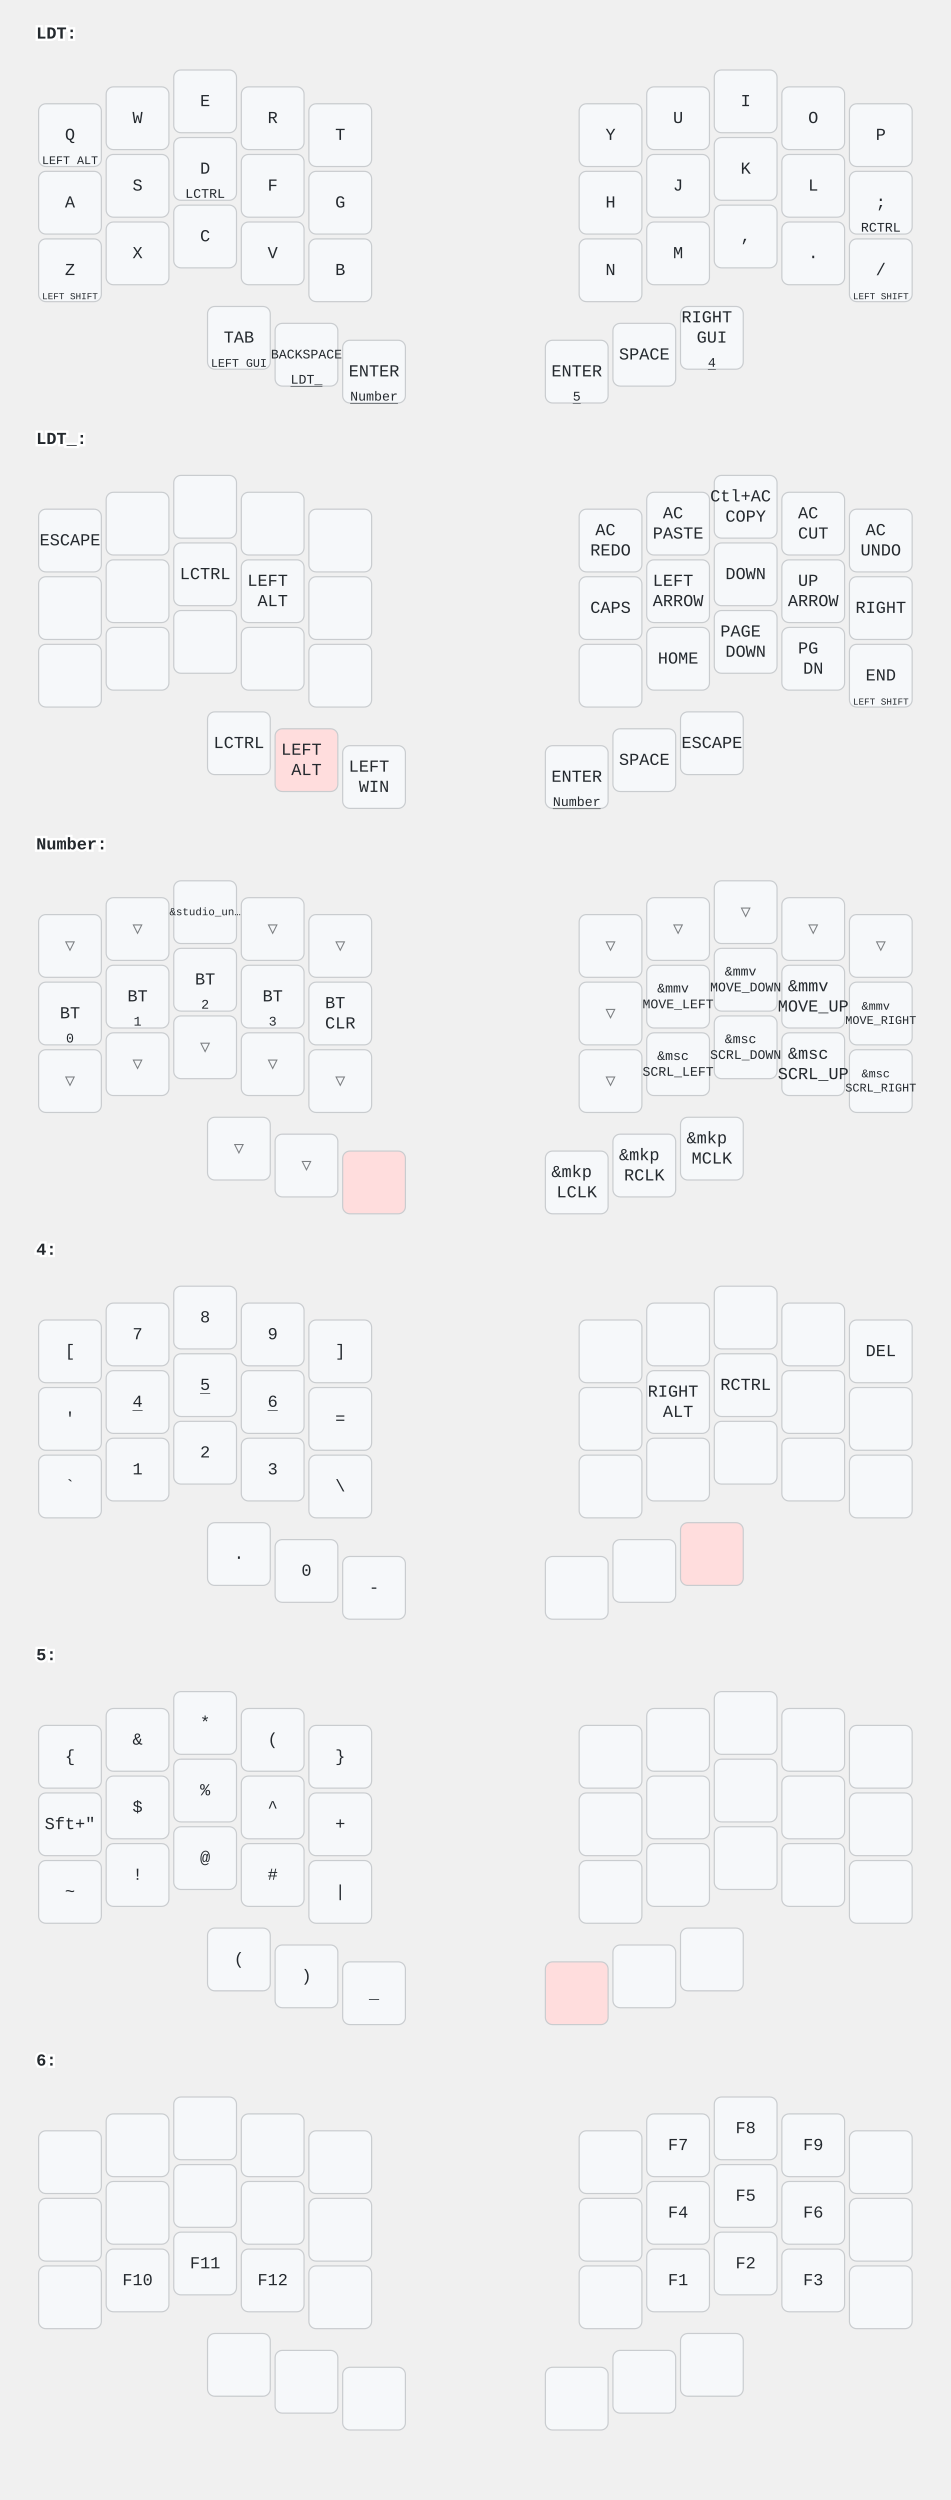
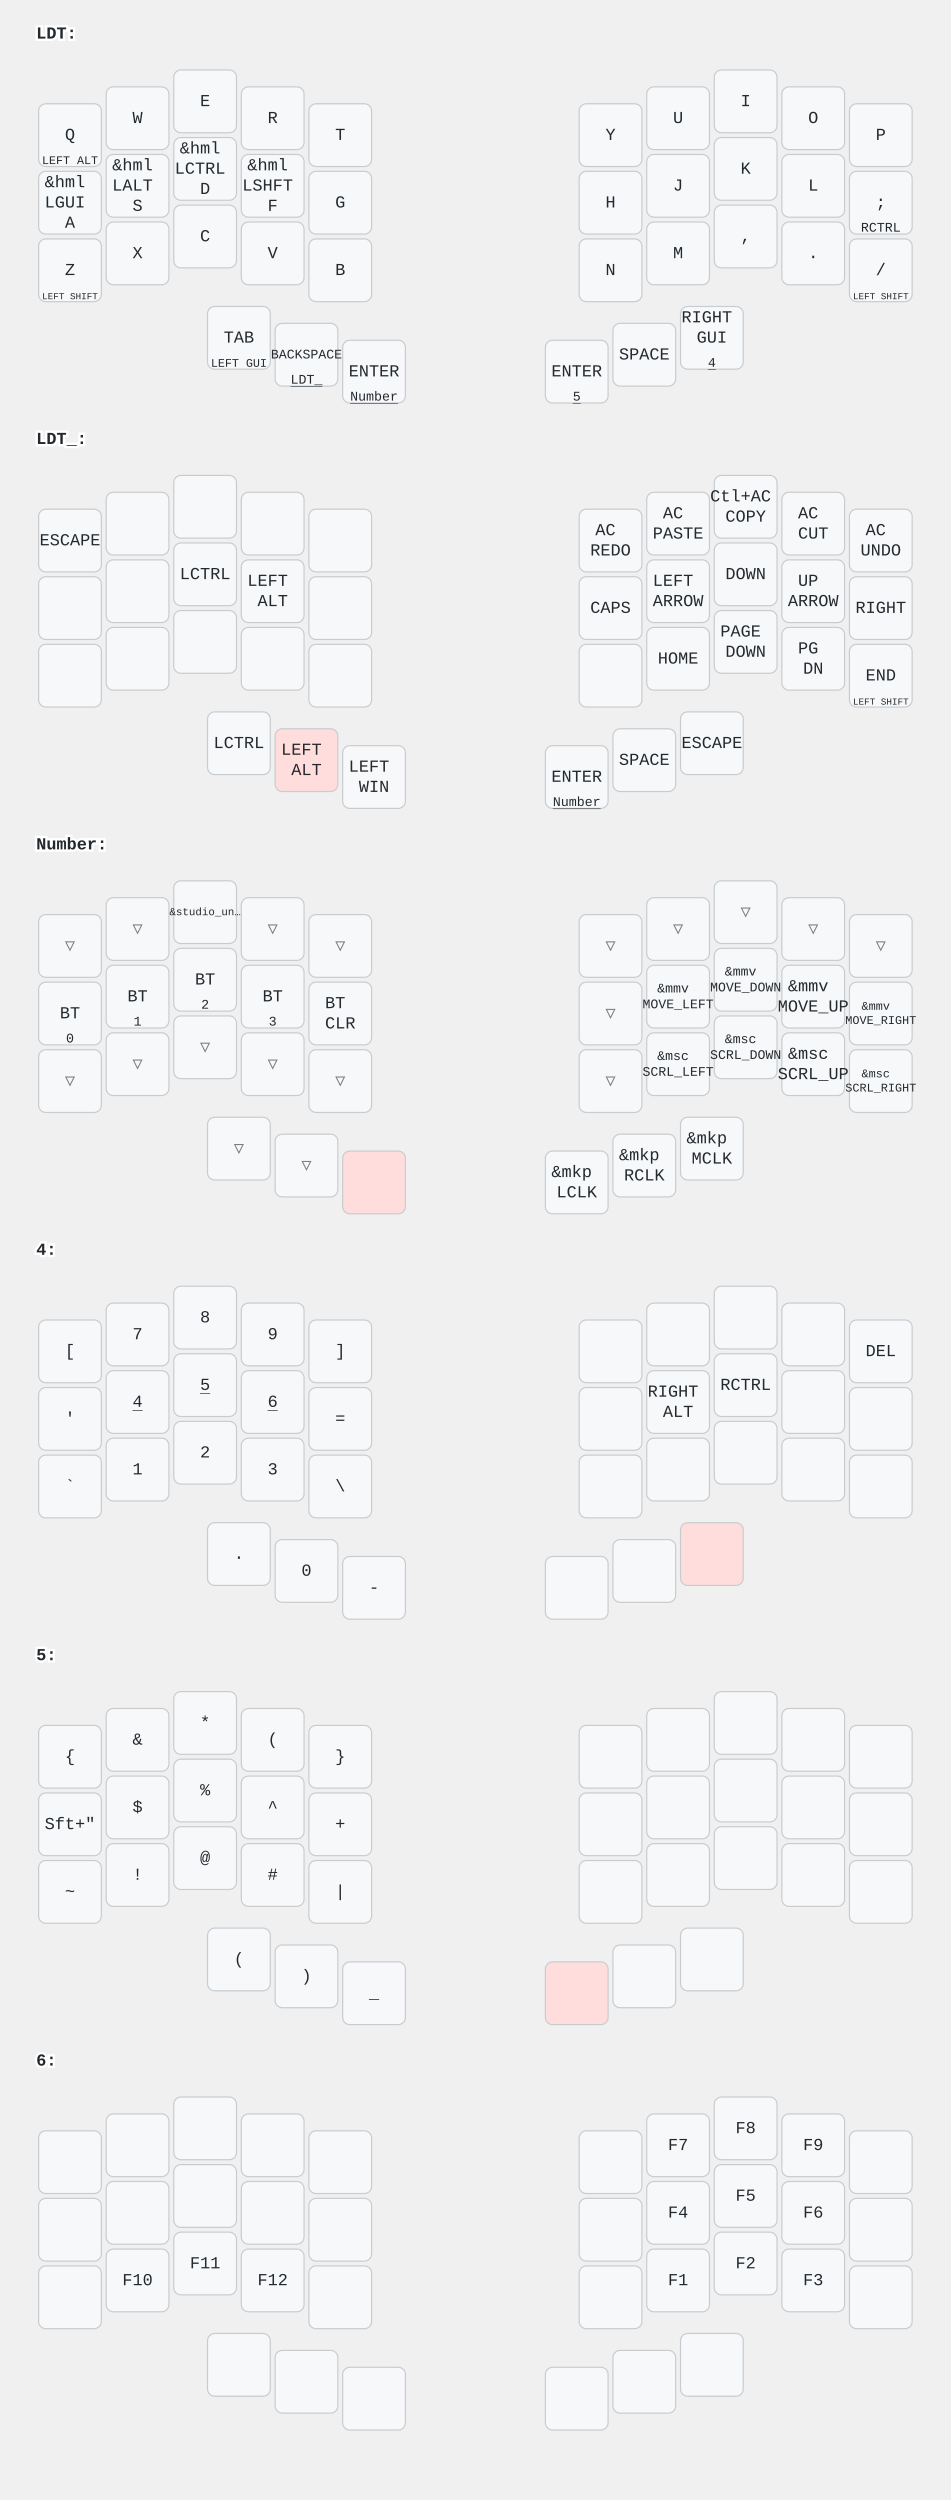
<svg xmlns="http://www.w3.org/2000/svg" width="788" height="2072" viewBox="0 0 788 2072" class="keymap">
  <style>/* inherit to force styles through use tags */
svg path {
    fill: inherit;
}

/* font and background color specifications */
svg.keymap {
    font-family: SFMono-Regular,Consolas,Liberation Mono,Menlo,monospace;
    font-size: 14px;
    font-kerning: normal;
    text-rendering: optimizeLegibility;
    fill: #24292e;
}

/* default key styling */
rect.key {
    fill: #f6f8fa;
}

rect.key, rect.combo {
    stroke: #c9cccf;
    stroke-width: 1;
}

/* default key side styling, only used is draw_key_sides is set */
rect.side {
    filter: brightness(90%);
}

/* color accent for combo boxes */
rect.combo, rect.combo-separate {
    fill: #cdf;
}

/* color accent for held keys */
rect.held, rect.combo.held {
    fill: #fdd;
}

/* color accent for ghost (optional) keys */
rect.ghost, rect.combo.ghost {
    stroke-dasharray: 4, 4;
    stroke-width: 2;
}

text {
    text-anchor: middle;
    dominant-baseline: middle;
}

/* styling for layer labels */
text.label {
    font-weight: bold;
    text-anchor: start;
    stroke: white;
    stroke-width: 4;
    paint-order: stroke;
}

/* styling for optional footer */
text.footer {
    text-anchor: end;
    dominant-baseline: auto;
    stroke: white;
    stroke-width: 4;
    paint-order: stroke;
}

/* styling for combo tap, and key non-tap label text */
text.combo, text.hold, text.shifted, text.left, text.right {
    font-size: 11px;
}

text.hold {
    text-anchor: middle;
    dominant-baseline: auto;
}

text.shifted {
    text-anchor: middle;
    dominant-baseline: hanging;
}

text.left {
    text-anchor: start;
}

text.right {
    text-anchor: end;
}

text.layer-activator {
    text-decoration: underline;
}

/* styling for hold/shifted label text in combo box */
text.combo.hold, text.combo.shifted, text.combo.left, text.combo.right {
    font-size: 8px;
}

/* lighter symbol for transparent keys */
text.trans {
    fill: #7b7e81;
}

/* styling for combo dendrons */
path.combo {
    stroke-width: 1;
    stroke: gray;
    fill: none;
}

/* Start Tabler Icons Cleanup */
/* cannot use height/width with glyphs */
.icon-tabler &gt; path {
    fill: inherit;
    stroke: inherit;
    stroke-width: 2;
}
/* hide tabler's default box */
.icon-tabler &gt; path[stroke="none"][fill="none"] {
    visibility: hidden;
}
/* End Tabler Icons Cleanup */
</style>
  <g transform="translate(30, 0)" class="layer-LDT">
    <text x="0" y="28" class="label" id="LDT">LDT:</text>
    <g transform="translate(0, 56)">
      <g transform="translate(28, 56)" class="key keypos-0">
        <rect rx="6" ry="6" x="-26" y="-26" width="52" height="52" class="key" />
        <text x="0" y="0" class="key tap">Q</text>
        <text x="0" y="24" class="key hold">
          <tspan style="font-size: 88%">LEFT ALT</tspan>
        </text>
      </g>
      <g transform="translate(84, 42)" class="key keypos-1">
        <rect rx="6" ry="6" x="-26" y="-26" width="52" height="52" class="key" />
        <text x="0" y="0" class="key tap">W</text>
      </g>
      <g transform="translate(140, 28)" class="key keypos-2">
        <rect rx="6" ry="6" x="-26" y="-26" width="52" height="52" class="key" />
        <text x="0" y="0" class="key tap">E</text>
      </g>
      <g transform="translate(196, 42)" class="key keypos-3">
        <rect rx="6" ry="6" x="-26" y="-26" width="52" height="52" class="key" />
        <text x="0" y="0" class="key tap">R</text>
      </g>
      <g transform="translate(252, 56)" class="key keypos-4">
        <rect rx="6" ry="6" x="-26" y="-26" width="52" height="52" class="key" />
        <text x="0" y="0" class="key tap">T</text>
      </g>
      <g transform="translate(476, 56)" class="key keypos-5">
        <rect rx="6" ry="6" x="-26" y="-26" width="52" height="52" class="key" />
        <text x="0" y="0" class="key tap">Y</text>
      </g>
      <g transform="translate(532, 42)" class="key keypos-6">
        <rect rx="6" ry="6" x="-26" y="-26" width="52" height="52" class="key" />
        <text x="0" y="0" class="key tap">U</text>
      </g>
      <g transform="translate(588, 28)" class="key keypos-7">
        <rect rx="6" ry="6" x="-26" y="-26" width="52" height="52" class="key" />
        <text x="0" y="0" class="key tap">I</text>
      </g>
      <g transform="translate(644, 42)" class="key keypos-8">
        <rect rx="6" ry="6" x="-26" y="-26" width="52" height="52" class="key" />
        <text x="0" y="0" class="key tap">O</text>
      </g>
      <g transform="translate(700, 56)" class="key keypos-9">
        <rect rx="6" ry="6" x="-26" y="-26" width="52" height="52" class="key" />
        <text x="0" y="0" class="key tap">P</text>
      </g>
      <g transform="translate(28, 112)" class="key keypos-10">
        <rect rx="6" ry="6" x="-26" y="-26" width="52" height="52" class="key" />
-         <text x="0" y="0" class="key tap">A</text>
+         <text x="0" y="0" class="key tap">
+           <tspan x="0" dy="-1.2em">&amp;hml</tspan>
+           <tspan x="0" dy="1.2em">LGUI</tspan>
+           <tspan x="0" dy="1.2em">A</tspan>
+         </text>
      </g>
      <g transform="translate(84, 98)" class="key keypos-11">
        <rect rx="6" ry="6" x="-26" y="-26" width="52" height="52" class="key" />
-         <text x="0" y="0" class="key tap">S</text>
+         <text x="0" y="0" class="key tap">
+           <tspan x="0" dy="-1.2em">&amp;hml</tspan>
+           <tspan x="0" dy="1.2em">LALT</tspan>
+           <tspan x="0" dy="1.2em">S</tspan>
+         </text>
      </g>
      <g transform="translate(140, 84)" class="key keypos-12">
        <rect rx="6" ry="6" x="-26" y="-26" width="52" height="52" class="key" />
-         <text x="0" y="0" class="key tap">D</text>
-         <text x="0" y="24" class="key hold">LCTRL</text>
+         <text x="0" y="0" class="key tap">
+           <tspan x="0" dy="-1.2em">&amp;hml</tspan>
+           <tspan x="0" dy="1.2em">LCTRL</tspan>
+           <tspan x="0" dy="1.2em">D</tspan>
+         </text>
      </g>
      <g transform="translate(196, 98)" class="key keypos-13">
        <rect rx="6" ry="6" x="-26" y="-26" width="52" height="52" class="key" />
-         <text x="0" y="0" class="key tap">F</text>
+         <text x="0" y="0" class="key tap">
+           <tspan x="0" dy="-1.2em">&amp;hml</tspan>
+           <tspan x="0" dy="1.2em">LSHFT</tspan>
+           <tspan x="0" dy="1.2em">F</tspan>
+         </text>
      </g>
      <g transform="translate(252, 112)" class="key keypos-14">
        <rect rx="6" ry="6" x="-26" y="-26" width="52" height="52" class="key" />
        <text x="0" y="0" class="key tap">G</text>
      </g>
      <g transform="translate(476, 112)" class="key keypos-15">
        <rect rx="6" ry="6" x="-26" y="-26" width="52" height="52" class="key" />
        <text x="0" y="0" class="key tap">H</text>
      </g>
      <g transform="translate(532, 98)" class="key keypos-16">
        <rect rx="6" ry="6" x="-26" y="-26" width="52" height="52" class="key" />
        <text x="0" y="0" class="key tap">J</text>
      </g>
      <g transform="translate(588, 84)" class="key keypos-17">
        <rect rx="6" ry="6" x="-26" y="-26" width="52" height="52" class="key" />
        <text x="0" y="0" class="key tap">K</text>
      </g>
      <g transform="translate(644, 98)" class="key keypos-18">
        <rect rx="6" ry="6" x="-26" y="-26" width="52" height="52" class="key" />
        <text x="0" y="0" class="key tap">L</text>
      </g>
      <g transform="translate(700, 112)" class="key keypos-19">
        <rect rx="6" ry="6" x="-26" y="-26" width="52" height="52" class="key" />
        <text x="0" y="0" class="key tap">;</text>
        <text x="0" y="24" class="key hold">RCTRL</text>
      </g>
      <g transform="translate(28, 168)" class="key keypos-20">
        <rect rx="6" ry="6" x="-26" y="-26" width="52" height="52" class="key" />
        <text x="0" y="0" class="key tap">Z</text>
        <text x="0" y="24" class="key hold">
          <tspan style="font-size: 70%">LEFT SHIFT</tspan>
        </text>
      </g>
      <g transform="translate(84, 154)" class="key keypos-21">
        <rect rx="6" ry="6" x="-26" y="-26" width="52" height="52" class="key" />
        <text x="0" y="0" class="key tap">X</text>
      </g>
      <g transform="translate(140, 140)" class="key keypos-22">
        <rect rx="6" ry="6" x="-26" y="-26" width="52" height="52" class="key" />
        <text x="0" y="0" class="key tap">C</text>
      </g>
      <g transform="translate(196, 154)" class="key keypos-23">
        <rect rx="6" ry="6" x="-26" y="-26" width="52" height="52" class="key" />
        <text x="0" y="0" class="key tap">V</text>
      </g>
      <g transform="translate(252, 168)" class="key keypos-24">
        <rect rx="6" ry="6" x="-26" y="-26" width="52" height="52" class="key" />
        <text x="0" y="0" class="key tap">B</text>
      </g>
      <g transform="translate(476, 168)" class="key keypos-25">
        <rect rx="6" ry="6" x="-26" y="-26" width="52" height="52" class="key" />
        <text x="0" y="0" class="key tap">N</text>
      </g>
      <g transform="translate(532, 154)" class="key keypos-26">
        <rect rx="6" ry="6" x="-26" y="-26" width="52" height="52" class="key" />
        <text x="0" y="0" class="key tap">M</text>
      </g>
      <g transform="translate(588, 140)" class="key keypos-27">
        <rect rx="6" ry="6" x="-26" y="-26" width="52" height="52" class="key" />
        <text x="0" y="0" class="key tap">,</text>
      </g>
      <g transform="translate(644, 154)" class="key keypos-28">
        <rect rx="6" ry="6" x="-26" y="-26" width="52" height="52" class="key" />
        <text x="0" y="0" class="key tap">.</text>
      </g>
      <g transform="translate(700, 168)" class="key keypos-29">
        <rect rx="6" ry="6" x="-26" y="-26" width="52" height="52" class="key" />
        <text x="0" y="0" class="key tap">/</text>
        <text x="0" y="24" class="key hold">
          <tspan style="font-size: 70%">LEFT SHIFT</tspan>
        </text>
      </g>
      <g transform="translate(168, 224)" class="key keypos-30">
        <rect rx="6" ry="6" x="-26" y="-26" width="52" height="52" class="key" />
        <text x="0" y="0" class="key tap">TAB</text>
        <text x="0" y="24" class="key hold">
          <tspan style="font-size: 88%">LEFT GUI</tspan>
        </text>
      </g>
      <g transform="translate(224, 238)" class="key keypos-31">
        <rect rx="6" ry="6" x="-26" y="-26" width="52" height="52" class="key" />
        <text x="0" y="0" class="key tap">
          <tspan style="font-size: 78%">BACKSPACE</tspan>
        </text>
        <a href="#LDT_">
          <text x="0" y="24" class="key hold layer-activator">LDT_</text>
        </a>
      </g>
      <g transform="translate(280, 252)" class="key keypos-32">
        <rect rx="6" ry="6" x="-26" y="-26" width="52" height="52" class="key" />
        <text x="0" y="0" class="key tap">ENTER</text>
        <a href="#Number">
          <text x="0" y="24" class="key hold layer-activator">Number</text>
        </a>
      </g>
      <g transform="translate(448, 252)" class="key keypos-33">
        <rect rx="6" ry="6" x="-26" y="-26" width="52" height="52" class="key" />
        <text x="0" y="0" class="key tap">ENTER</text>
        <a href="#x_x">
          <text x="0" y="24" class="key hold layer-activator">5</text>
        </a>
      </g>
      <g transform="translate(504, 238)" class="key keypos-34">
        <rect rx="6" ry="6" x="-26" y="-26" width="52" height="52" class="key" />
        <text x="0" y="0" class="key tap">SPACE</text>
      </g>
      <g transform="translate(560, 224)" class="key keypos-35">
        <rect rx="6" ry="6" x="-26" y="-26" width="52" height="52" class="key" />
        <text x="0" y="0" class="key tap">
          <tspan x="0" dy="-1.2em">RIGHT</tspan>
          <tspan x="0" dy="1.2em">GUI</tspan>
        </text>
        <a href="#x_x">
          <text x="0" y="24" class="key hold layer-activator">4</text>
        </a>
      </g>
    </g>
  </g>
  <g transform="translate(30, 336)" class="layer-LDT_">
    <text x="0" y="28" class="label" id="LDT_">LDT_:</text>
    <g transform="translate(0, 56)">
      <g transform="translate(28, 56)" class="key keypos-0">
        <rect rx="6" ry="6" x="-26" y="-26" width="52" height="52" class="key" />
        <text x="0" y="0" class="key tap">ESCAPE</text>
      </g>
      <g transform="translate(84, 42)" class="key keypos-1">
        <rect rx="6" ry="6" x="-26" y="-26" width="52" height="52" class="key" />
      </g>
      <g transform="translate(140, 28)" class="key keypos-2">
        <rect rx="6" ry="6" x="-26" y="-26" width="52" height="52" class="key" />
      </g>
      <g transform="translate(196, 42)" class="key keypos-3">
        <rect rx="6" ry="6" x="-26" y="-26" width="52" height="52" class="key" />
      </g>
      <g transform="translate(252, 56)" class="key keypos-4">
        <rect rx="6" ry="6" x="-26" y="-26" width="52" height="52" class="key" />
      </g>
      <g transform="translate(476, 56)" class="key keypos-5">
        <rect rx="6" ry="6" x="-26" y="-26" width="52" height="52" class="key" />
        <text x="0" y="0" class="key tap">
          <tspan x="0" dy="-0.6em">AC</tspan>
          <tspan x="0" dy="1.2em">REDO</tspan>
        </text>
      </g>
      <g transform="translate(532, 42)" class="key keypos-6">
        <rect rx="6" ry="6" x="-26" y="-26" width="52" height="52" class="key" />
        <text x="0" y="0" class="key tap">
          <tspan x="0" dy="-0.6em">AC</tspan>
          <tspan x="0" dy="1.2em">PASTE</tspan>
        </text>
      </g>
      <g transform="translate(588, 28)" class="key keypos-7">
        <rect rx="6" ry="6" x="-26" y="-26" width="52" height="52" class="key" />
        <text x="0" y="0" class="key tap">
          <tspan x="0" dy="-0.6em">Ctl+AC</tspan>
          <tspan x="0" dy="1.2em">COPY</tspan>
        </text>
      </g>
      <g transform="translate(644, 42)" class="key keypos-8">
        <rect rx="6" ry="6" x="-26" y="-26" width="52" height="52" class="key" />
        <text x="0" y="0" class="key tap">
          <tspan x="0" dy="-0.6em">AC</tspan>
          <tspan x="0" dy="1.2em">CUT</tspan>
        </text>
      </g>
      <g transform="translate(700, 56)" class="key keypos-9">
        <rect rx="6" ry="6" x="-26" y="-26" width="52" height="52" class="key" />
        <text x="0" y="0" class="key tap">
          <tspan x="0" dy="-0.6em">AC</tspan>
          <tspan x="0" dy="1.2em">UNDO</tspan>
        </text>
      </g>
      <g transform="translate(28, 112)" class="key keypos-10">
        <rect rx="6" ry="6" x="-26" y="-26" width="52" height="52" class="key" />
      </g>
      <g transform="translate(84, 98)" class="key keypos-11">
        <rect rx="6" ry="6" x="-26" y="-26" width="52" height="52" class="key" />
      </g>
      <g transform="translate(140, 84)" class="key keypos-12">
        <rect rx="6" ry="6" x="-26" y="-26" width="52" height="52" class="key" />
        <text x="0" y="0" class="key tap">LCTRL</text>
      </g>
      <g transform="translate(196, 98)" class="key keypos-13">
        <rect rx="6" ry="6" x="-26" y="-26" width="52" height="52" class="key" />
        <text x="0" y="0" class="key tap">
          <tspan x="0" dy="-0.6em">LEFT</tspan>
          <tspan x="0" dy="1.2em">ALT</tspan>
        </text>
      </g>
      <g transform="translate(252, 112)" class="key keypos-14">
        <rect rx="6" ry="6" x="-26" y="-26" width="52" height="52" class="key" />
      </g>
      <g transform="translate(476, 112)" class="key keypos-15">
        <rect rx="6" ry="6" x="-26" y="-26" width="52" height="52" class="key" />
        <text x="0" y="0" class="key tap">CAPS</text>
      </g>
      <g transform="translate(532, 98)" class="key keypos-16">
        <rect rx="6" ry="6" x="-26" y="-26" width="52" height="52" class="key" />
        <text x="0" y="0" class="key tap">
          <tspan x="0" dy="-0.6em">LEFT</tspan>
          <tspan x="0" dy="1.2em">ARROW</tspan>
        </text>
      </g>
      <g transform="translate(588, 84)" class="key keypos-17">
        <rect rx="6" ry="6" x="-26" y="-26" width="52" height="52" class="key" />
        <text x="0" y="0" class="key tap">DOWN</text>
      </g>
      <g transform="translate(644, 98)" class="key keypos-18">
        <rect rx="6" ry="6" x="-26" y="-26" width="52" height="52" class="key" />
        <text x="0" y="0" class="key tap">
          <tspan x="0" dy="-0.6em">UP</tspan>
          <tspan x="0" dy="1.2em">ARROW</tspan>
        </text>
      </g>
      <g transform="translate(700, 112)" class="key keypos-19">
        <rect rx="6" ry="6" x="-26" y="-26" width="52" height="52" class="key" />
        <text x="0" y="0" class="key tap">RIGHT</text>
      </g>
      <g transform="translate(28, 168)" class="key keypos-20">
        <rect rx="6" ry="6" x="-26" y="-26" width="52" height="52" class="key" />
      </g>
      <g transform="translate(84, 154)" class="key keypos-21">
        <rect rx="6" ry="6" x="-26" y="-26" width="52" height="52" class="key" />
      </g>
      <g transform="translate(140, 140)" class="key keypos-22">
        <rect rx="6" ry="6" x="-26" y="-26" width="52" height="52" class="key" />
      </g>
      <g transform="translate(196, 154)" class="key keypos-23">
        <rect rx="6" ry="6" x="-26" y="-26" width="52" height="52" class="key" />
      </g>
      <g transform="translate(252, 168)" class="key keypos-24">
        <rect rx="6" ry="6" x="-26" y="-26" width="52" height="52" class="key" />
      </g>
      <g transform="translate(476, 168)" class="key keypos-25">
        <rect rx="6" ry="6" x="-26" y="-26" width="52" height="52" class="key" />
      </g>
      <g transform="translate(532, 154)" class="key keypos-26">
        <rect rx="6" ry="6" x="-26" y="-26" width="52" height="52" class="key" />
        <text x="0" y="0" class="key tap">HOME</text>
      </g>
      <g transform="translate(588, 140)" class="key keypos-27">
        <rect rx="6" ry="6" x="-26" y="-26" width="52" height="52" class="key" />
        <text x="0" y="0" class="key tap">
          <tspan x="0" dy="-0.6em">PAGE</tspan>
          <tspan x="0" dy="1.2em">DOWN</tspan>
        </text>
      </g>
      <g transform="translate(644, 154)" class="key keypos-28">
        <rect rx="6" ry="6" x="-26" y="-26" width="52" height="52" class="key" />
        <text x="0" y="0" class="key tap">
          <tspan x="0" dy="-0.6em">PG</tspan>
          <tspan x="0" dy="1.2em">DN</tspan>
        </text>
      </g>
      <g transform="translate(700, 168)" class="key keypos-29">
        <rect rx="6" ry="6" x="-26" y="-26" width="52" height="52" class="key" />
        <text x="0" y="0" class="key tap">END</text>
        <text x="0" y="24" class="key hold">
          <tspan style="font-size: 70%">LEFT SHIFT</tspan>
        </text>
      </g>
      <g transform="translate(168, 224)" class="key keypos-30">
        <rect rx="6" ry="6" x="-26" y="-26" width="52" height="52" class="key" />
        <text x="0" y="0" class="key tap">LCTRL</text>
      </g>
      <g transform="translate(224, 238)" class="key held keypos-31">
        <rect rx="6" ry="6" x="-26" y="-26" width="52" height="52" class="key held" />
        <text x="0" y="0" class="key held tap">
          <tspan x="0" dy="-0.6em">LEFT</tspan>
          <tspan x="0" dy="1.2em">ALT</tspan>
        </text>
      </g>
      <g transform="translate(280, 252)" class="key keypos-32">
        <rect rx="6" ry="6" x="-26" y="-26" width="52" height="52" class="key" />
        <text x="0" y="0" class="key tap">
          <tspan x="0" dy="-0.6em">LEFT</tspan>
          <tspan x="0" dy="1.2em">WIN</tspan>
        </text>
      </g>
      <g transform="translate(448, 252)" class="key keypos-33">
        <rect rx="6" ry="6" x="-26" y="-26" width="52" height="52" class="key" />
        <text x="0" y="0" class="key tap">ENTER</text>
        <a href="#Number">
          <text x="0" y="24" class="key hold layer-activator">Number</text>
        </a>
      </g>
      <g transform="translate(504, 238)" class="key keypos-34">
        <rect rx="6" ry="6" x="-26" y="-26" width="52" height="52" class="key" />
        <text x="0" y="0" class="key tap">SPACE</text>
      </g>
      <g transform="translate(560, 224)" class="key keypos-35">
        <rect rx="6" ry="6" x="-26" y="-26" width="52" height="52" class="key" />
        <text x="0" y="0" class="key tap">ESCAPE</text>
      </g>
    </g>
  </g>
  <g transform="translate(30, 672)" class="layer-Number">
    <text x="0" y="28" class="label" id="Number">Number:</text>
    <g transform="translate(0, 56)">
      <g transform="translate(28, 56)" class="key trans keypos-0">
        <rect rx="6" ry="6" x="-26" y="-26" width="52" height="52" class="key trans" />
        <text x="0" y="0" class="key trans tap">▽</text>
      </g>
      <g transform="translate(84, 42)" class="key trans keypos-1">
        <rect rx="6" ry="6" x="-26" y="-26" width="52" height="52" class="key trans" />
        <text x="0" y="0" class="key trans tap">▽</text>
      </g>
      <g transform="translate(140, 28)" class="key keypos-2">
        <rect rx="6" ry="6" x="-26" y="-26" width="52" height="52" class="key" />
        <text x="0" y="0" class="key tap">
          <tspan style="font-size: 64%">&amp;studio_un…</tspan>
        </text>
      </g>
      <g transform="translate(196, 42)" class="key trans keypos-3">
        <rect rx="6" ry="6" x="-26" y="-26" width="52" height="52" class="key trans" />
        <text x="0" y="0" class="key trans tap">▽</text>
      </g>
      <g transform="translate(252, 56)" class="key trans keypos-4">
        <rect rx="6" ry="6" x="-26" y="-26" width="52" height="52" class="key trans" />
        <text x="0" y="0" class="key trans tap">▽</text>
      </g>
      <g transform="translate(476, 56)" class="key trans keypos-5">
        <rect rx="6" ry="6" x="-26" y="-26" width="52" height="52" class="key trans" />
        <text x="0" y="0" class="key trans tap">▽</text>
      </g>
      <g transform="translate(532, 42)" class="key trans keypos-6">
        <rect rx="6" ry="6" x="-26" y="-26" width="52" height="52" class="key trans" />
        <text x="0" y="0" class="key trans tap">▽</text>
      </g>
      <g transform="translate(588, 28)" class="key trans keypos-7">
        <rect rx="6" ry="6" x="-26" y="-26" width="52" height="52" class="key trans" />
        <text x="0" y="0" class="key trans tap">▽</text>
      </g>
      <g transform="translate(644, 42)" class="key trans keypos-8">
        <rect rx="6" ry="6" x="-26" y="-26" width="52" height="52" class="key trans" />
        <text x="0" y="0" class="key trans tap">▽</text>
      </g>
      <g transform="translate(700, 56)" class="key trans keypos-9">
        <rect rx="6" ry="6" x="-26" y="-26" width="52" height="52" class="key trans" />
        <text x="0" y="0" class="key trans tap">▽</text>
      </g>
      <g transform="translate(28, 112)" class="key keypos-10">
        <rect rx="6" ry="6" x="-26" y="-26" width="52" height="52" class="key" />
        <text x="0" y="0" class="key tap">BT</text>
        <text x="0" y="24" class="key hold">0</text>
      </g>
      <g transform="translate(84, 98)" class="key keypos-11">
        <rect rx="6" ry="6" x="-26" y="-26" width="52" height="52" class="key" />
        <text x="0" y="0" class="key tap">BT</text>
        <text x="0" y="24" class="key hold">1</text>
      </g>
      <g transform="translate(140, 84)" class="key keypos-12">
        <rect rx="6" ry="6" x="-26" y="-26" width="52" height="52" class="key" />
        <text x="0" y="0" class="key tap">BT</text>
        <text x="0" y="24" class="key hold">2</text>
      </g>
      <g transform="translate(196, 98)" class="key keypos-13">
        <rect rx="6" ry="6" x="-26" y="-26" width="52" height="52" class="key" />
        <text x="0" y="0" class="key tap">BT</text>
        <text x="0" y="24" class="key hold">3</text>
      </g>
      <g transform="translate(252, 112)" class="key keypos-14">
        <rect rx="6" ry="6" x="-26" y="-26" width="52" height="52" class="key" />
        <text x="0" y="0" class="key tap">
          <tspan x="0" dy="-0.6em">BT</tspan>
          <tspan x="0" dy="1.2em">CLR</tspan>
        </text>
      </g>
      <g transform="translate(476, 112)" class="key trans keypos-15">
        <rect rx="6" ry="6" x="-26" y="-26" width="52" height="52" class="key trans" />
        <text x="0" y="0" class="key trans tap">▽</text>
      </g>
      <g transform="translate(532, 98)" class="key keypos-16">
        <rect rx="6" ry="6" x="-26" y="-26" width="52" height="52" class="key" />
        <text x="0" y="0" class="key tap">
          <tspan x="0" dy="-0.6em" style="font-size: 78%">&amp;mmv</tspan>
          <tspan x="0" dy="1.2em" style="font-size: 78%">MOVE_LEFT</tspan>
        </text>
      </g>
      <g transform="translate(588, 84)" class="key keypos-17">
        <rect rx="6" ry="6" x="-26" y="-26" width="52" height="52" class="key" />
        <text x="0" y="0" class="key tap">
          <tspan x="0" dy="-0.6em" style="font-size: 78%">&amp;mmv</tspan>
          <tspan x="0" dy="1.2em" style="font-size: 78%">MOVE_DOWN</tspan>
        </text>
      </g>
      <g transform="translate(644, 98)" class="key keypos-18">
        <rect rx="6" ry="6" x="-26" y="-26" width="52" height="52" class="key" />
        <text x="0" y="0" class="key tap">
          <tspan x="0" dy="-0.6em">&amp;mmv</tspan>
          <tspan x="0" dy="1.2em">MOVE_UP</tspan>
        </text>
      </g>
      <g transform="translate(700, 112)" class="key keypos-19">
        <rect rx="6" ry="6" x="-26" y="-26" width="52" height="52" class="key" />
        <text x="0" y="0" class="key tap">
          <tspan x="0" dy="-0.6em" style="font-size: 70%">&amp;mmv</tspan>
          <tspan x="0" dy="1.2em" style="font-size: 70%">MOVE_RIGHT</tspan>
        </text>
      </g>
      <g transform="translate(28, 168)" class="key trans keypos-20">
        <rect rx="6" ry="6" x="-26" y="-26" width="52" height="52" class="key trans" />
        <text x="0" y="0" class="key trans tap">▽</text>
      </g>
      <g transform="translate(84, 154)" class="key trans keypos-21">
        <rect rx="6" ry="6" x="-26" y="-26" width="52" height="52" class="key trans" />
        <text x="0" y="0" class="key trans tap">▽</text>
      </g>
      <g transform="translate(140, 140)" class="key trans keypos-22">
        <rect rx="6" ry="6" x="-26" y="-26" width="52" height="52" class="key trans" />
        <text x="0" y="0" class="key trans tap">▽</text>
      </g>
      <g transform="translate(196, 154)" class="key trans keypos-23">
        <rect rx="6" ry="6" x="-26" y="-26" width="52" height="52" class="key trans" />
        <text x="0" y="0" class="key trans tap">▽</text>
      </g>
      <g transform="translate(252, 168)" class="key trans keypos-24">
        <rect rx="6" ry="6" x="-26" y="-26" width="52" height="52" class="key trans" />
        <text x="0" y="0" class="key trans tap">▽</text>
      </g>
      <g transform="translate(476, 168)" class="key trans keypos-25">
        <rect rx="6" ry="6" x="-26" y="-26" width="52" height="52" class="key trans" />
        <text x="0" y="0" class="key trans tap">▽</text>
      </g>
      <g transform="translate(532, 154)" class="key keypos-26">
        <rect rx="6" ry="6" x="-26" y="-26" width="52" height="52" class="key" />
        <text x="0" y="0" class="key tap">
          <tspan x="0" dy="-0.6em" style="font-size: 78%">&amp;msc</tspan>
          <tspan x="0" dy="1.2em" style="font-size: 78%">SCRL_LEFT</tspan>
        </text>
      </g>
      <g transform="translate(588, 140)" class="key keypos-27">
        <rect rx="6" ry="6" x="-26" y="-26" width="52" height="52" class="key" />
        <text x="0" y="0" class="key tap">
          <tspan x="0" dy="-0.6em" style="font-size: 78%">&amp;msc</tspan>
          <tspan x="0" dy="1.2em" style="font-size: 78%">SCRL_DOWN</tspan>
        </text>
      </g>
      <g transform="translate(644, 154)" class="key keypos-28">
        <rect rx="6" ry="6" x="-26" y="-26" width="52" height="52" class="key" />
        <text x="0" y="0" class="key tap">
          <tspan x="0" dy="-0.6em">&amp;msc</tspan>
          <tspan x="0" dy="1.2em">SCRL_UP</tspan>
        </text>
      </g>
      <g transform="translate(700, 168)" class="key keypos-29">
        <rect rx="6" ry="6" x="-26" y="-26" width="52" height="52" class="key" />
        <text x="0" y="0" class="key tap">
          <tspan x="0" dy="-0.6em" style="font-size: 70%">&amp;msc</tspan>
          <tspan x="0" dy="1.2em" style="font-size: 70%">SCRL_RIGHT</tspan>
        </text>
      </g>
      <g transform="translate(168, 224)" class="key trans keypos-30">
        <rect rx="6" ry="6" x="-26" y="-26" width="52" height="52" class="key trans" />
        <text x="0" y="0" class="key trans tap">▽</text>
      </g>
      <g transform="translate(224, 238)" class="key trans keypos-31">
        <rect rx="6" ry="6" x="-26" y="-26" width="52" height="52" class="key trans" />
        <text x="0" y="0" class="key trans tap">▽</text>
      </g>
      <g transform="translate(280, 252)" class="key held keypos-32">
        <rect rx="6" ry="6" x="-26" y="-26" width="52" height="52" class="key held" />
      </g>
      <g transform="translate(448, 252)" class="key keypos-33">
        <rect rx="6" ry="6" x="-26" y="-26" width="52" height="52" class="key" />
        <text x="0" y="0" class="key tap">
          <tspan x="0" dy="-0.6em">&amp;mkp</tspan>
          <tspan x="0" dy="1.2em">LCLK</tspan>
        </text>
      </g>
      <g transform="translate(504, 238)" class="key keypos-34">
        <rect rx="6" ry="6" x="-26" y="-26" width="52" height="52" class="key" />
        <text x="0" y="0" class="key tap">
          <tspan x="0" dy="-0.6em">&amp;mkp</tspan>
          <tspan x="0" dy="1.2em">RCLK</tspan>
        </text>
      </g>
      <g transform="translate(560, 224)" class="key keypos-35">
        <rect rx="6" ry="6" x="-26" y="-26" width="52" height="52" class="key" />
        <text x="0" y="0" class="key tap">
          <tspan x="0" dy="-0.6em">&amp;mkp</tspan>
          <tspan x="0" dy="1.2em">MCLK</tspan>
        </text>
      </g>
    </g>
  </g>
  <g transform="translate(30, 1008)" class="layer-4">
    <text x="0" y="28" class="label" id="x_x">4:</text>
    <g transform="translate(0, 56)">
      <g transform="translate(28, 56)" class="key keypos-0">
        <rect rx="6" ry="6" x="-26" y="-26" width="52" height="52" class="key" />
        <text x="0" y="0" class="key tap">[</text>
      </g>
      <g transform="translate(84, 42)" class="key keypos-1">
        <rect rx="6" ry="6" x="-26" y="-26" width="52" height="52" class="key" />
        <text x="0" y="0" class="key tap">7</text>
      </g>
      <g transform="translate(140, 28)" class="key keypos-2">
        <rect rx="6" ry="6" x="-26" y="-26" width="52" height="52" class="key" />
        <text x="0" y="0" class="key tap">8</text>
      </g>
      <g transform="translate(196, 42)" class="key keypos-3">
        <rect rx="6" ry="6" x="-26" y="-26" width="52" height="52" class="key" />
        <text x="0" y="0" class="key tap">9</text>
      </g>
      <g transform="translate(252, 56)" class="key keypos-4">
        <rect rx="6" ry="6" x="-26" y="-26" width="52" height="52" class="key" />
        <text x="0" y="0" class="key tap">]</text>
      </g>
      <g transform="translate(476, 56)" class="key keypos-5">
        <rect rx="6" ry="6" x="-26" y="-26" width="52" height="52" class="key" />
      </g>
      <g transform="translate(532, 42)" class="key keypos-6">
        <rect rx="6" ry="6" x="-26" y="-26" width="52" height="52" class="key" />
      </g>
      <g transform="translate(588, 28)" class="key keypos-7">
        <rect rx="6" ry="6" x="-26" y="-26" width="52" height="52" class="key" />
      </g>
      <g transform="translate(644, 42)" class="key keypos-8">
        <rect rx="6" ry="6" x="-26" y="-26" width="52" height="52" class="key" />
      </g>
      <g transform="translate(700, 56)" class="key keypos-9">
        <rect rx="6" ry="6" x="-26" y="-26" width="52" height="52" class="key" />
        <text x="0" y="0" class="key tap">DEL</text>
      </g>
      <g transform="translate(28, 112)" class="key keypos-10">
        <rect rx="6" ry="6" x="-26" y="-26" width="52" height="52" class="key" />
        <text x="0" y="0" class="key tap">'</text>
      </g>
      <g transform="translate(84, 98)" class="key keypos-11">
        <rect rx="6" ry="6" x="-26" y="-26" width="52" height="52" class="key" />
        <a href="#x_x">
          <text x="0" y="0" class="key tap layer-activator">4</text>
        </a>
      </g>
      <g transform="translate(140, 84)" class="key keypos-12">
        <rect rx="6" ry="6" x="-26" y="-26" width="52" height="52" class="key" />
        <a href="#x_x">
          <text x="0" y="0" class="key tap layer-activator">5</text>
        </a>
      </g>
      <g transform="translate(196, 98)" class="key keypos-13">
        <rect rx="6" ry="6" x="-26" y="-26" width="52" height="52" class="key" />
        <a href="#x_x">
          <text x="0" y="0" class="key tap layer-activator">6</text>
        </a>
      </g>
      <g transform="translate(252, 112)" class="key keypos-14">
        <rect rx="6" ry="6" x="-26" y="-26" width="52" height="52" class="key" />
        <text x="0" y="0" class="key tap">=</text>
      </g>
      <g transform="translate(476, 112)" class="key keypos-15">
        <rect rx="6" ry="6" x="-26" y="-26" width="52" height="52" class="key" />
      </g>
      <g transform="translate(532, 98)" class="key keypos-16">
        <rect rx="6" ry="6" x="-26" y="-26" width="52" height="52" class="key" />
        <text x="0" y="0" class="key tap">
          <tspan x="0" dy="-0.6em">RIGHT</tspan>
          <tspan x="0" dy="1.2em">ALT</tspan>
        </text>
      </g>
      <g transform="translate(588, 84)" class="key keypos-17">
        <rect rx="6" ry="6" x="-26" y="-26" width="52" height="52" class="key" />
        <text x="0" y="0" class="key tap">RCTRL</text>
      </g>
      <g transform="translate(644, 98)" class="key keypos-18">
        <rect rx="6" ry="6" x="-26" y="-26" width="52" height="52" class="key" />
      </g>
      <g transform="translate(700, 112)" class="key keypos-19">
        <rect rx="6" ry="6" x="-26" y="-26" width="52" height="52" class="key" />
      </g>
      <g transform="translate(28, 168)" class="key keypos-20">
        <rect rx="6" ry="6" x="-26" y="-26" width="52" height="52" class="key" />
        <text x="0" y="0" class="key tap">`</text>
      </g>
      <g transform="translate(84, 154)" class="key keypos-21">
        <rect rx="6" ry="6" x="-26" y="-26" width="52" height="52" class="key" />
        <text x="0" y="0" class="key tap">1</text>
      </g>
      <g transform="translate(140, 140)" class="key keypos-22">
        <rect rx="6" ry="6" x="-26" y="-26" width="52" height="52" class="key" />
        <text x="0" y="0" class="key tap">2</text>
      </g>
      <g transform="translate(196, 154)" class="key keypos-23">
        <rect rx="6" ry="6" x="-26" y="-26" width="52" height="52" class="key" />
        <text x="0" y="0" class="key tap">3</text>
      </g>
      <g transform="translate(252, 168)" class="key keypos-24">
        <rect rx="6" ry="6" x="-26" y="-26" width="52" height="52" class="key" />
        <text x="0" y="0" class="key tap">\</text>
      </g>
      <g transform="translate(476, 168)" class="key keypos-25">
        <rect rx="6" ry="6" x="-26" y="-26" width="52" height="52" class="key" />
      </g>
      <g transform="translate(532, 154)" class="key keypos-26">
        <rect rx="6" ry="6" x="-26" y="-26" width="52" height="52" class="key" />
      </g>
      <g transform="translate(588, 140)" class="key keypos-27">
        <rect rx="6" ry="6" x="-26" y="-26" width="52" height="52" class="key" />
      </g>
      <g transform="translate(644, 154)" class="key keypos-28">
        <rect rx="6" ry="6" x="-26" y="-26" width="52" height="52" class="key" />
      </g>
      <g transform="translate(700, 168)" class="key keypos-29">
        <rect rx="6" ry="6" x="-26" y="-26" width="52" height="52" class="key" />
      </g>
      <g transform="translate(168, 224)" class="key keypos-30">
        <rect rx="6" ry="6" x="-26" y="-26" width="52" height="52" class="key" />
        <text x="0" y="0" class="key tap">.</text>
      </g>
      <g transform="translate(224, 238)" class="key keypos-31">
        <rect rx="6" ry="6" x="-26" y="-26" width="52" height="52" class="key" />
        <text x="0" y="0" class="key tap">0</text>
      </g>
      <g transform="translate(280, 252)" class="key keypos-32">
        <rect rx="6" ry="6" x="-26" y="-26" width="52" height="52" class="key" />
        <text x="0" y="0" class="key tap">-</text>
      </g>
      <g transform="translate(448, 252)" class="key keypos-33">
        <rect rx="6" ry="6" x="-26" y="-26" width="52" height="52" class="key" />
      </g>
      <g transform="translate(504, 238)" class="key keypos-34">
        <rect rx="6" ry="6" x="-26" y="-26" width="52" height="52" class="key" />
      </g>
      <g transform="translate(560, 224)" class="key held keypos-35">
        <rect rx="6" ry="6" x="-26" y="-26" width="52" height="52" class="key held" />
      </g>
    </g>
  </g>
  <g transform="translate(30, 1344)" class="layer-5">
    <text x="0" y="28" class="label" id="x_x">5:</text>
    <g transform="translate(0, 56)">
      <g transform="translate(28, 56)" class="key keypos-0">
        <rect rx="6" ry="6" x="-26" y="-26" width="52" height="52" class="key" />
        <text x="0" y="0" class="key tap">{</text>
      </g>
      <g transform="translate(84, 42)" class="key keypos-1">
        <rect rx="6" ry="6" x="-26" y="-26" width="52" height="52" class="key" />
        <text x="0" y="0" class="key tap">&amp;</text>
      </g>
      <g transform="translate(140, 28)" class="key keypos-2">
        <rect rx="6" ry="6" x="-26" y="-26" width="52" height="52" class="key" />
        <text x="0" y="0" class="key tap">*</text>
      </g>
      <g transform="translate(196, 42)" class="key keypos-3">
        <rect rx="6" ry="6" x="-26" y="-26" width="52" height="52" class="key" />
        <text x="0" y="0" class="key tap">(</text>
      </g>
      <g transform="translate(252, 56)" class="key keypos-4">
        <rect rx="6" ry="6" x="-26" y="-26" width="52" height="52" class="key" />
        <text x="0" y="0" class="key tap">}</text>
      </g>
      <g transform="translate(476, 56)" class="key keypos-5">
        <rect rx="6" ry="6" x="-26" y="-26" width="52" height="52" class="key" />
      </g>
      <g transform="translate(532, 42)" class="key keypos-6">
        <rect rx="6" ry="6" x="-26" y="-26" width="52" height="52" class="key" />
      </g>
      <g transform="translate(588, 28)" class="key keypos-7">
        <rect rx="6" ry="6" x="-26" y="-26" width="52" height="52" class="key" />
      </g>
      <g transform="translate(644, 42)" class="key keypos-8">
        <rect rx="6" ry="6" x="-26" y="-26" width="52" height="52" class="key" />
      </g>
      <g transform="translate(700, 56)" class="key keypos-9">
        <rect rx="6" ry="6" x="-26" y="-26" width="52" height="52" class="key" />
      </g>
      <g transform="translate(28, 112)" class="key keypos-10">
        <rect rx="6" ry="6" x="-26" y="-26" width="52" height="52" class="key" />
        <text x="0" y="0" class="key tap">Sft+"</text>
      </g>
      <g transform="translate(84, 98)" class="key keypos-11">
        <rect rx="6" ry="6" x="-26" y="-26" width="52" height="52" class="key" />
        <text x="0" y="0" class="key tap">$</text>
      </g>
      <g transform="translate(140, 84)" class="key keypos-12">
        <rect rx="6" ry="6" x="-26" y="-26" width="52" height="52" class="key" />
        <text x="0" y="0" class="key tap">%</text>
      </g>
      <g transform="translate(196, 98)" class="key keypos-13">
        <rect rx="6" ry="6" x="-26" y="-26" width="52" height="52" class="key" />
        <text x="0" y="0" class="key tap">^</text>
      </g>
      <g transform="translate(252, 112)" class="key keypos-14">
        <rect rx="6" ry="6" x="-26" y="-26" width="52" height="52" class="key" />
        <text x="0" y="0" class="key tap">+</text>
      </g>
      <g transform="translate(476, 112)" class="key keypos-15">
        <rect rx="6" ry="6" x="-26" y="-26" width="52" height="52" class="key" />
      </g>
      <g transform="translate(532, 98)" class="key keypos-16">
        <rect rx="6" ry="6" x="-26" y="-26" width="52" height="52" class="key" />
      </g>
      <g transform="translate(588, 84)" class="key keypos-17">
        <rect rx="6" ry="6" x="-26" y="-26" width="52" height="52" class="key" />
      </g>
      <g transform="translate(644, 98)" class="key keypos-18">
        <rect rx="6" ry="6" x="-26" y="-26" width="52" height="52" class="key" />
      </g>
      <g transform="translate(700, 112)" class="key keypos-19">
        <rect rx="6" ry="6" x="-26" y="-26" width="52" height="52" class="key" />
      </g>
      <g transform="translate(28, 168)" class="key keypos-20">
        <rect rx="6" ry="6" x="-26" y="-26" width="52" height="52" class="key" />
        <text x="0" y="0" class="key tap">~</text>
      </g>
      <g transform="translate(84, 154)" class="key keypos-21">
        <rect rx="6" ry="6" x="-26" y="-26" width="52" height="52" class="key" />
        <text x="0" y="0" class="key tap">!</text>
      </g>
      <g transform="translate(140, 140)" class="key keypos-22">
        <rect rx="6" ry="6" x="-26" y="-26" width="52" height="52" class="key" />
        <text x="0" y="0" class="key tap">@</text>
      </g>
      <g transform="translate(196, 154)" class="key keypos-23">
        <rect rx="6" ry="6" x="-26" y="-26" width="52" height="52" class="key" />
        <text x="0" y="0" class="key tap">#</text>
      </g>
      <g transform="translate(252, 168)" class="key keypos-24">
        <rect rx="6" ry="6" x="-26" y="-26" width="52" height="52" class="key" />
        <text x="0" y="0" class="key tap">|</text>
      </g>
      <g transform="translate(476, 168)" class="key keypos-25">
        <rect rx="6" ry="6" x="-26" y="-26" width="52" height="52" class="key" />
      </g>
      <g transform="translate(532, 154)" class="key keypos-26">
        <rect rx="6" ry="6" x="-26" y="-26" width="52" height="52" class="key" />
      </g>
      <g transform="translate(588, 140)" class="key keypos-27">
        <rect rx="6" ry="6" x="-26" y="-26" width="52" height="52" class="key" />
      </g>
      <g transform="translate(644, 154)" class="key keypos-28">
        <rect rx="6" ry="6" x="-26" y="-26" width="52" height="52" class="key" />
      </g>
      <g transform="translate(700, 168)" class="key keypos-29">
        <rect rx="6" ry="6" x="-26" y="-26" width="52" height="52" class="key" />
      </g>
      <g transform="translate(168, 224)" class="key keypos-30">
        <rect rx="6" ry="6" x="-26" y="-26" width="52" height="52" class="key" />
        <text x="0" y="0" class="key tap">(</text>
      </g>
      <g transform="translate(224, 238)" class="key keypos-31">
        <rect rx="6" ry="6" x="-26" y="-26" width="52" height="52" class="key" />
        <text x="0" y="0" class="key tap">)</text>
      </g>
      <g transform="translate(280, 252)" class="key keypos-32">
        <rect rx="6" ry="6" x="-26" y="-26" width="52" height="52" class="key" />
        <text x="0" y="0" class="key tap">_</text>
      </g>
      <g transform="translate(448, 252)" class="key held keypos-33">
        <rect rx="6" ry="6" x="-26" y="-26" width="52" height="52" class="key held" />
      </g>
      <g transform="translate(504, 238)" class="key keypos-34">
        <rect rx="6" ry="6" x="-26" y="-26" width="52" height="52" class="key" />
      </g>
      <g transform="translate(560, 224)" class="key keypos-35">
        <rect rx="6" ry="6" x="-26" y="-26" width="52" height="52" class="key" />
      </g>
    </g>
  </g>
  <g transform="translate(30, 1680)" class="layer-6">
    <text x="0" y="28" class="label" id="x_x">6:</text>
    <g transform="translate(0, 56)">
      <g transform="translate(28, 56)" class="key keypos-0">
        <rect rx="6" ry="6" x="-26" y="-26" width="52" height="52" class="key" />
      </g>
      <g transform="translate(84, 42)" class="key keypos-1">
        <rect rx="6" ry="6" x="-26" y="-26" width="52" height="52" class="key" />
      </g>
      <g transform="translate(140, 28)" class="key keypos-2">
        <rect rx="6" ry="6" x="-26" y="-26" width="52" height="52" class="key" />
      </g>
      <g transform="translate(196, 42)" class="key keypos-3">
        <rect rx="6" ry="6" x="-26" y="-26" width="52" height="52" class="key" />
      </g>
      <g transform="translate(252, 56)" class="key keypos-4">
        <rect rx="6" ry="6" x="-26" y="-26" width="52" height="52" class="key" />
      </g>
      <g transform="translate(476, 56)" class="key keypos-5">
        <rect rx="6" ry="6" x="-26" y="-26" width="52" height="52" class="key" />
      </g>
      <g transform="translate(532, 42)" class="key keypos-6">
        <rect rx="6" ry="6" x="-26" y="-26" width="52" height="52" class="key" />
        <text x="0" y="0" class="key tap">F7</text>
      </g>
      <g transform="translate(588, 28)" class="key keypos-7">
        <rect rx="6" ry="6" x="-26" y="-26" width="52" height="52" class="key" />
        <text x="0" y="0" class="key tap">F8</text>
      </g>
      <g transform="translate(644, 42)" class="key keypos-8">
        <rect rx="6" ry="6" x="-26" y="-26" width="52" height="52" class="key" />
        <text x="0" y="0" class="key tap">F9</text>
      </g>
      <g transform="translate(700, 56)" class="key keypos-9">
        <rect rx="6" ry="6" x="-26" y="-26" width="52" height="52" class="key" />
      </g>
      <g transform="translate(28, 112)" class="key keypos-10">
        <rect rx="6" ry="6" x="-26" y="-26" width="52" height="52" class="key" />
      </g>
      <g transform="translate(84, 98)" class="key keypos-11">
        <rect rx="6" ry="6" x="-26" y="-26" width="52" height="52" class="key" />
      </g>
      <g transform="translate(140, 84)" class="key keypos-12">
        <rect rx="6" ry="6" x="-26" y="-26" width="52" height="52" class="key" />
      </g>
      <g transform="translate(196, 98)" class="key keypos-13">
        <rect rx="6" ry="6" x="-26" y="-26" width="52" height="52" class="key" />
      </g>
      <g transform="translate(252, 112)" class="key keypos-14">
        <rect rx="6" ry="6" x="-26" y="-26" width="52" height="52" class="key" />
      </g>
      <g transform="translate(476, 112)" class="key keypos-15">
        <rect rx="6" ry="6" x="-26" y="-26" width="52" height="52" class="key" />
      </g>
      <g transform="translate(532, 98)" class="key keypos-16">
        <rect rx="6" ry="6" x="-26" y="-26" width="52" height="52" class="key" />
        <text x="0" y="0" class="key tap">F4</text>
      </g>
      <g transform="translate(588, 84)" class="key keypos-17">
        <rect rx="6" ry="6" x="-26" y="-26" width="52" height="52" class="key" />
        <text x="0" y="0" class="key tap">F5</text>
      </g>
      <g transform="translate(644, 98)" class="key keypos-18">
        <rect rx="6" ry="6" x="-26" y="-26" width="52" height="52" class="key" />
        <text x="0" y="0" class="key tap">F6</text>
      </g>
      <g transform="translate(700, 112)" class="key keypos-19">
        <rect rx="6" ry="6" x="-26" y="-26" width="52" height="52" class="key" />
      </g>
      <g transform="translate(28, 168)" class="key keypos-20">
        <rect rx="6" ry="6" x="-26" y="-26" width="52" height="52" class="key" />
      </g>
      <g transform="translate(84, 154)" class="key keypos-21">
        <rect rx="6" ry="6" x="-26" y="-26" width="52" height="52" class="key" />
        <text x="0" y="0" class="key tap">F10</text>
      </g>
      <g transform="translate(140, 140)" class="key keypos-22">
        <rect rx="6" ry="6" x="-26" y="-26" width="52" height="52" class="key" />
        <text x="0" y="0" class="key tap">F11</text>
      </g>
      <g transform="translate(196, 154)" class="key keypos-23">
        <rect rx="6" ry="6" x="-26" y="-26" width="52" height="52" class="key" />
        <text x="0" y="0" class="key tap">F12</text>
      </g>
      <g transform="translate(252, 168)" class="key keypos-24">
        <rect rx="6" ry="6" x="-26" y="-26" width="52" height="52" class="key" />
      </g>
      <g transform="translate(476, 168)" class="key keypos-25">
        <rect rx="6" ry="6" x="-26" y="-26" width="52" height="52" class="key" />
      </g>
      <g transform="translate(532, 154)" class="key keypos-26">
        <rect rx="6" ry="6" x="-26" y="-26" width="52" height="52" class="key" />
        <text x="0" y="0" class="key tap">F1</text>
      </g>
      <g transform="translate(588, 140)" class="key keypos-27">
        <rect rx="6" ry="6" x="-26" y="-26" width="52" height="52" class="key" />
        <text x="0" y="0" class="key tap">F2</text>
      </g>
      <g transform="translate(644, 154)" class="key keypos-28">
        <rect rx="6" ry="6" x="-26" y="-26" width="52" height="52" class="key" />
        <text x="0" y="0" class="key tap">F3</text>
      </g>
      <g transform="translate(700, 168)" class="key keypos-29">
        <rect rx="6" ry="6" x="-26" y="-26" width="52" height="52" class="key" />
      </g>
      <g transform="translate(168, 224)" class="key keypos-30">
        <rect rx="6" ry="6" x="-26" y="-26" width="52" height="52" class="key" />
      </g>
      <g transform="translate(224, 238)" class="key keypos-31">
        <rect rx="6" ry="6" x="-26" y="-26" width="52" height="52" class="key" />
      </g>
      <g transform="translate(280, 252)" class="key keypos-32">
        <rect rx="6" ry="6" x="-26" y="-26" width="52" height="52" class="key" />
      </g>
      <g transform="translate(448, 252)" class="key keypos-33">
        <rect rx="6" ry="6" x="-26" y="-26" width="52" height="52" class="key" />
      </g>
      <g transform="translate(504, 238)" class="key keypos-34">
        <rect rx="6" ry="6" x="-26" y="-26" width="52" height="52" class="key" />
      </g>
      <g transform="translate(560, 224)" class="key keypos-35">
        <rect rx="6" ry="6" x="-26" y="-26" width="52" height="52" class="key" />
      </g>
    </g>
  </g>
</svg>
